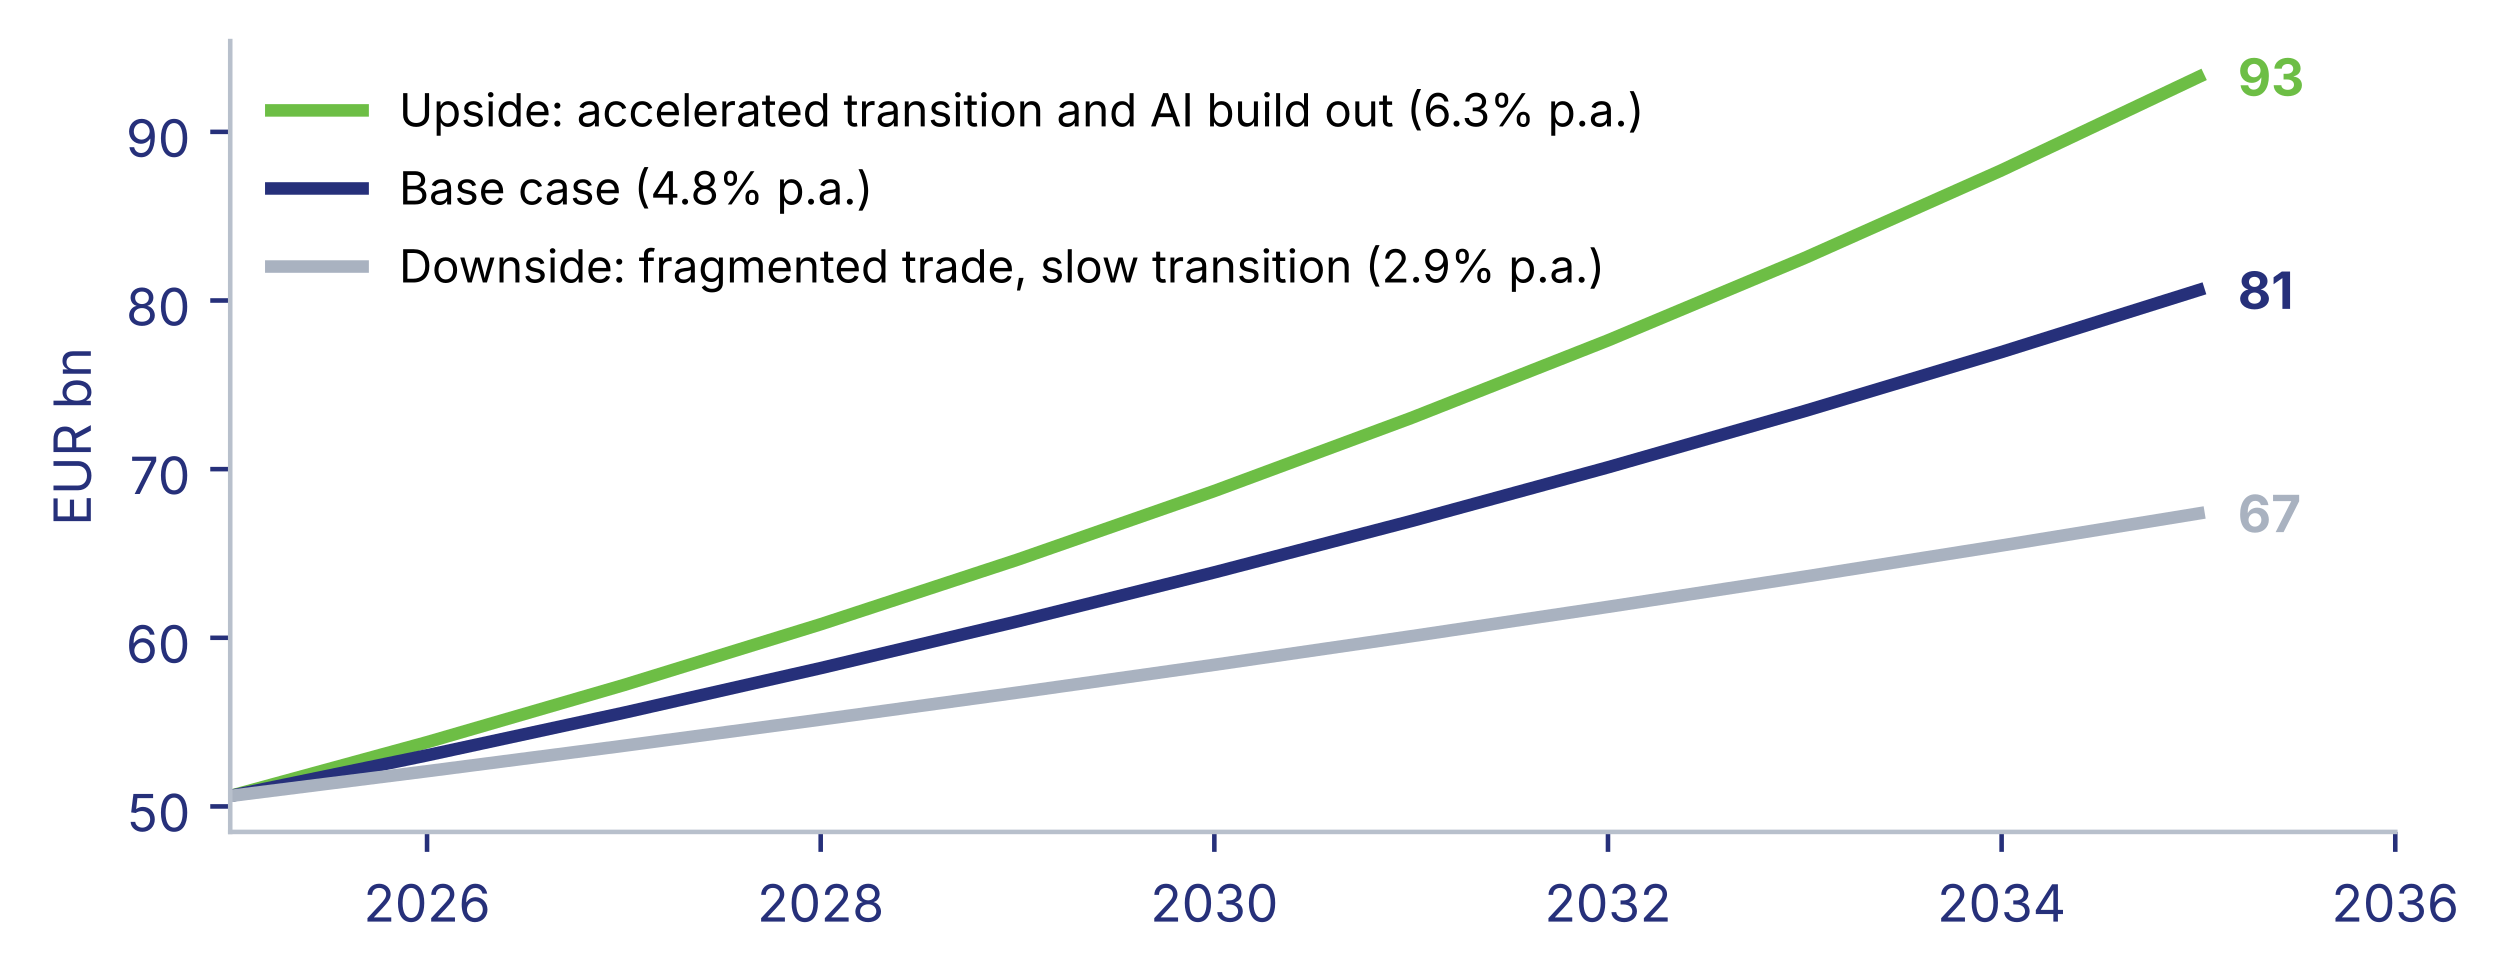
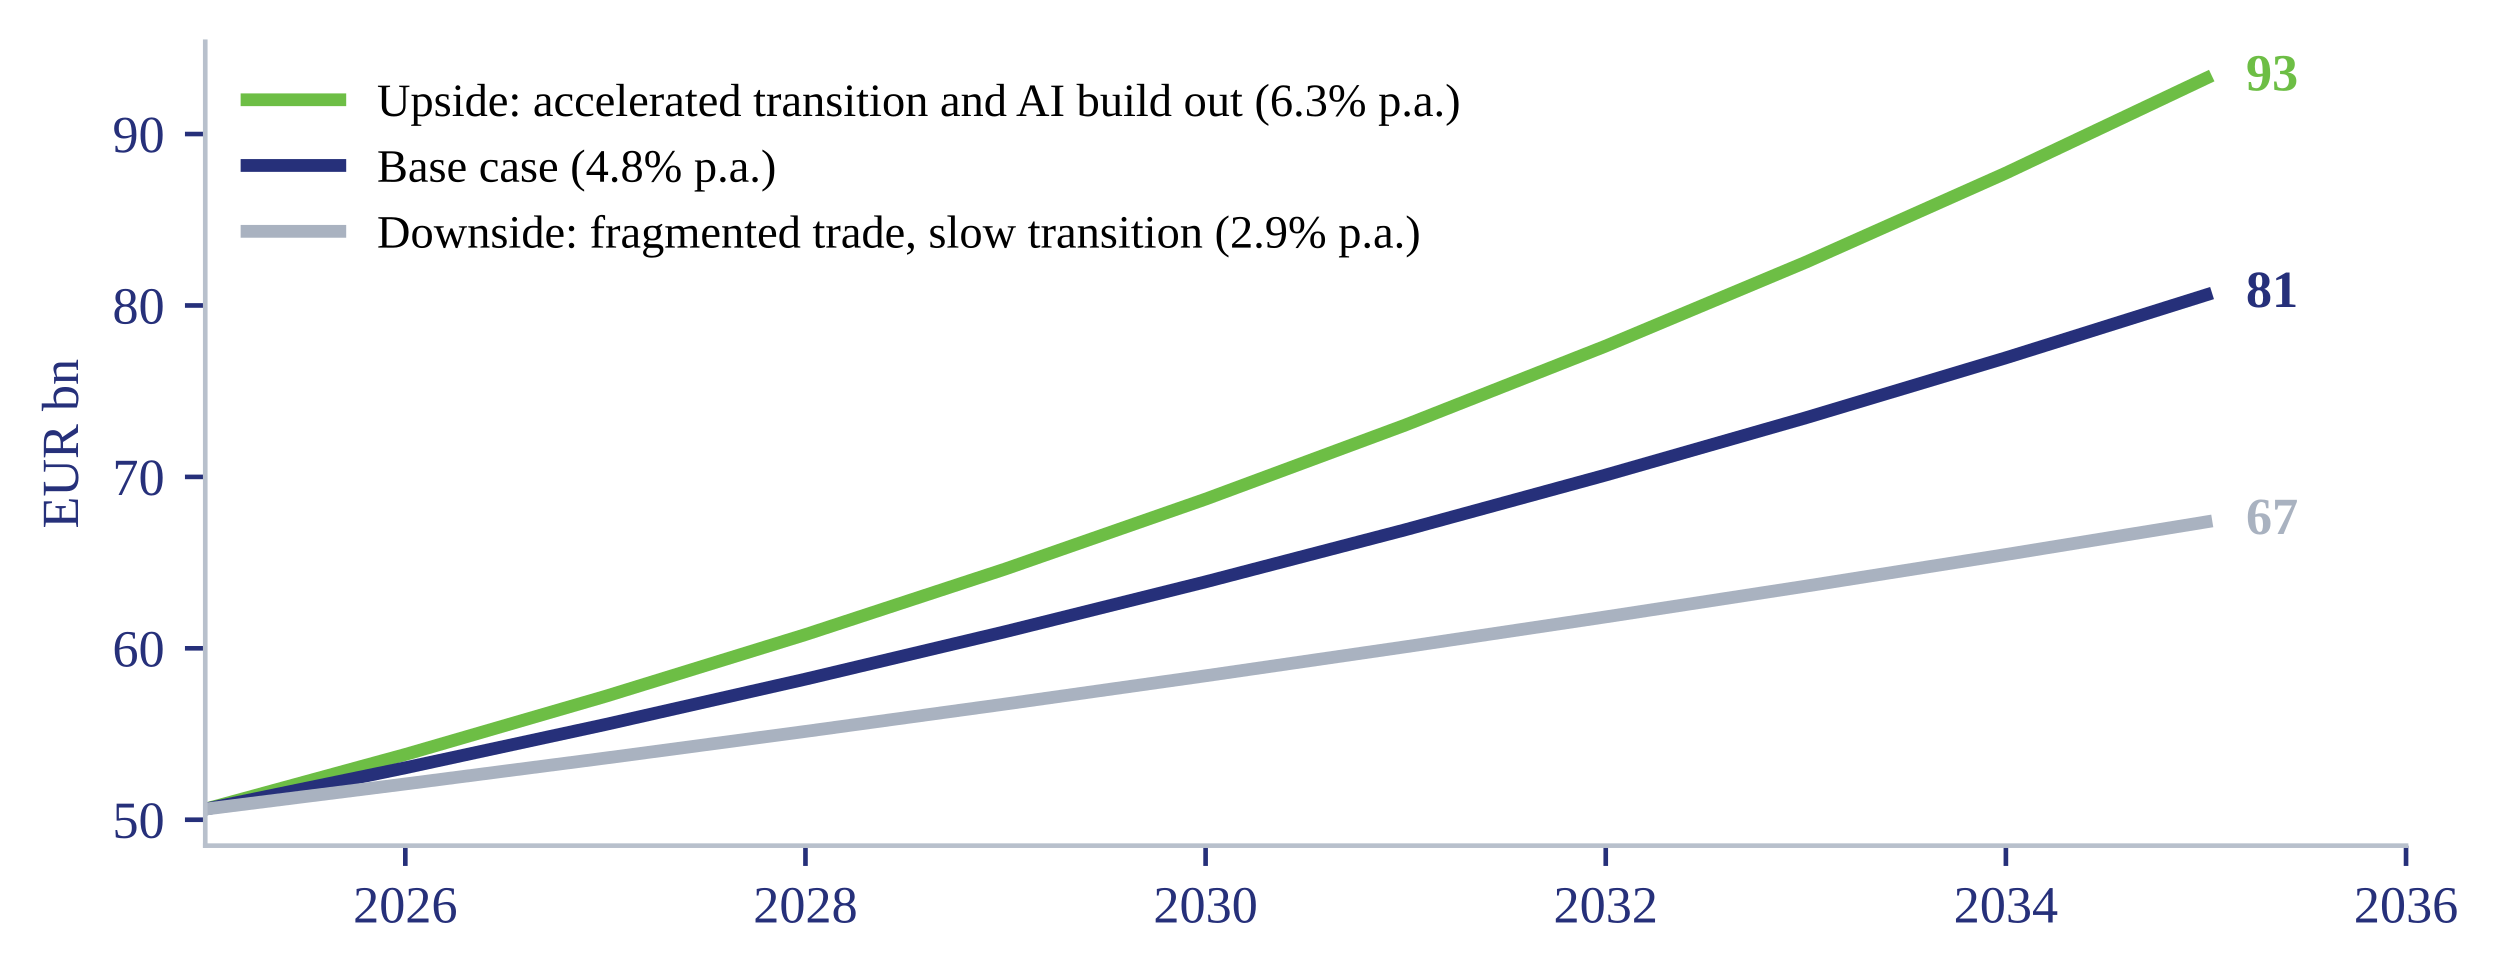
- <svg xmlns="http://www.w3.org/2000/svg" xmlns:xlink="http://www.w3.org/1999/xlink" width="438.143pt" height="170.89pt" viewBox="0 0 438.143 170.89" version="1.1">
+ <svg xmlns="http://www.w3.org/2000/svg" xmlns:xlink="http://www.w3.org/1999/xlink" width="431.028pt" height="168.183pt" viewBox="0 0 431.028 168.183" version="1.1">
  <defs>
    <style type="text/css">*{stroke-linejoin: round; stroke-linecap: butt}</style>
  </defs>
  <g id="figure_1">
    <g id="patch_1">
-       <path d="M 0 170.89  L 438.143 170.89  L 438.143 0  L 0 0  L 0 170.89  z " style="fill: none" />
+       <path d="M 0 168.183  L 431.028 168.183  L 431.028 0  L 0 0  L 0 168.183  z " style="fill: none" />
    </g>
    <g id="axes_1">
      <g id="patch_2">
-         <path d="M 40.349 145.8  L 419.789 145.8  L 419.789 7.2  L 40.349 7.2  L 40.349 145.8  z " style="fill: none" />
+         <path d="M 35.388 145.8  L 414.828 145.8  L 414.828 7.2  L 35.388 7.2  L 35.388 145.8  z " style="fill: none" />
      </g>
      <g id="matplotlib.axis_1">
        <g id="xtick_1">
          <g id="line2d_1">
            <defs>
-               <path id="m2cc38c3b2b" d="M 0 0  L 0 3.5  " style="stroke: #26307a; stroke-width: 0.8" />
+               <path id="m9af906f353" d="M 0 0  L 0 3.5  " style="stroke: #26307a; stroke-width: 0.8" />
            </defs>
            <g>
-               <use xlink:href="#m2cc38c3b2b" x="74.844" y="145.8" style="fill: #26307a; stroke: #26307a; stroke-width: 0.8" />
+               <use xlink:href="#m9af906f353" x="69.882" y="145.8" style="fill: #26307a; stroke: #26307a; stroke-width: 0.8" />
            </g>
          </g>
          <g id="text_1">
-             <text style="font-size: 9px; font-family: 'Inter'; text-anchor: middle; fill: #26307a" x="74.844" y="161.519" transform="rotate(-0 74.84404 161.5188)">2026</text>
+             <text style="font-size: 9px; font-family: 'Liberation Serif'; text-anchor: middle; fill: #26307a" x="69.882" y="159.04" transform="rotate(-0 69.88209 159.0402)">2026</text>
          </g>
        </g>
        <g id="xtick_2">
          <g id="line2d_2">
            <g>
-               <use xlink:href="#m2cc38c3b2b" x="143.833" y="145.8" style="fill: #26307a; stroke: #26307a; stroke-width: 0.8" />
+               <use xlink:href="#m9af906f353" x="138.871" y="145.8" style="fill: #26307a; stroke: #26307a; stroke-width: 0.8" />
            </g>
          </g>
          <g id="text_2">
-             <text style="font-size: 9px; font-family: 'Inter'; text-anchor: middle; fill: #26307a" x="143.833" y="161.519" transform="rotate(-0 143.8331 161.5188)">2028</text>
+             <text style="font-size: 9px; font-family: 'Liberation Serif'; text-anchor: middle; fill: #26307a" x="138.871" y="159.04" transform="rotate(-0 138.8712 159.0402)">2028</text>
          </g>
        </g>
        <g id="xtick_3">
          <g id="line2d_3">
            <g>
-               <use xlink:href="#m2cc38c3b2b" x="212.822" y="145.8" style="fill: #26307a; stroke: #26307a; stroke-width: 0.8" />
+               <use xlink:href="#m9af906f353" x="207.86" y="145.8" style="fill: #26307a; stroke: #26307a; stroke-width: 0.8" />
            </g>
          </g>
          <g id="text_3">
-             <text style="font-size: 9px; font-family: 'Inter'; text-anchor: middle; fill: #26307a" x="212.822" y="161.519" transform="rotate(-0 212.8222 161.5188)">2030</text>
+             <text style="font-size: 9px; font-family: 'Liberation Serif'; text-anchor: middle; fill: #26307a" x="207.86" y="159.04" transform="rotate(-0 207.8603 159.0402)">2030</text>
          </g>
        </g>
        <g id="xtick_4">
          <g id="line2d_4">
            <g>
-               <use xlink:href="#m2cc38c3b2b" x="281.811" y="145.8" style="fill: #26307a; stroke: #26307a; stroke-width: 0.8" />
+               <use xlink:href="#m9af906f353" x="276.849" y="145.8" style="fill: #26307a; stroke: #26307a; stroke-width: 0.8" />
            </g>
          </g>
          <g id="text_4">
-             <text style="font-size: 9px; font-family: 'Inter'; text-anchor: middle; fill: #26307a" x="281.811" y="161.519" transform="rotate(-0 281.8113 161.5188)">2032</text>
+             <text style="font-size: 9px; font-family: 'Liberation Serif'; text-anchor: middle; fill: #26307a" x="276.849" y="159.04" transform="rotate(-0 276.8494 159.0402)">2032</text>
          </g>
        </g>
        <g id="xtick_5">
          <g id="line2d_5">
            <g>
-               <use xlink:href="#m2cc38c3b2b" x="350.8" y="145.8" style="fill: #26307a; stroke: #26307a; stroke-width: 0.8" />
+               <use xlink:href="#m9af906f353" x="345.838" y="145.8" style="fill: #26307a; stroke: #26307a; stroke-width: 0.8" />
            </g>
          </g>
          <g id="text_5">
-             <text style="font-size: 9px; font-family: 'Inter'; text-anchor: middle; fill: #26307a" x="350.8" y="161.519" transform="rotate(-0 350.8004 161.5188)">2034</text>
+             <text style="font-size: 9px; font-family: 'Liberation Serif'; text-anchor: middle; fill: #26307a" x="345.838" y="159.04" transform="rotate(-0 345.8384 159.0402)">2034</text>
          </g>
        </g>
        <g id="xtick_6">
          <g id="line2d_6">
            <g>
-               <use xlink:href="#m2cc38c3b2b" x="419.789" y="145.8" style="fill: #26307a; stroke: #26307a; stroke-width: 0.8" />
+               <use xlink:href="#m9af906f353" x="414.828" y="145.8" style="fill: #26307a; stroke: #26307a; stroke-width: 0.8" />
            </g>
          </g>
          <g id="text_6">
-             <text style="font-size: 9px; font-family: 'Inter'; text-anchor: middle; fill: #26307a" x="419.789" y="161.519" transform="rotate(-0 419.7895 161.5188)">2036</text>
+             <text style="font-size: 9px; font-family: 'Liberation Serif'; text-anchor: middle; fill: #26307a" x="414.828" y="159.04" transform="rotate(-0 414.8275 159.0402)">2036</text>
          </g>
        </g>
      </g>
      <g id="matplotlib.axis_2">
        <g id="ytick_1">
          <g id="line2d_7">
            <defs>
-               <path id="mb2aa42801f" d="M 0 0  L -3.5 0  " style="stroke: #26307a; stroke-width: 0.8" />
+               <path id="m77b59d276d" d="M 0 0  L -3.5 0  " style="stroke: #26307a; stroke-width: 0.8" />
            </defs>
            <g>
-               <use xlink:href="#mb2aa42801f" x="40.349" y="141.332" style="fill: #26307a; stroke: #26307a; stroke-width: 0.8" />
+               <use xlink:href="#m77b59d276d" x="35.388" y="141.332" style="fill: #26307a; stroke: #26307a; stroke-width: 0.8" />
            </g>
          </g>
          <g id="text_7">
-             <text style="font-size: 9px; font-family: 'Inter'; text-anchor: end; fill: #26307a" x="33.349" y="145.692" transform="rotate(-0 33.34949 145.6915)">50</text>
+             <text style="font-size: 9px; font-family: 'Liberation Serif'; text-anchor: end; fill: #26307a" x="28.388" y="144.452" transform="rotate(-0 28.38754 144.4523)">50</text>
          </g>
        </g>
        <g id="ytick_2">
          <g id="line2d_8">
            <g>
-               <use xlink:href="#mb2aa42801f" x="40.349" y="111.776" style="fill: #26307a; stroke: #26307a; stroke-width: 0.8" />
+               <use xlink:href="#m77b59d276d" x="35.388" y="111.776" style="fill: #26307a; stroke: #26307a; stroke-width: 0.8" />
            </g>
          </g>
          <g id="text_8">
-             <text style="font-size: 9px; font-family: 'Inter'; text-anchor: end; fill: #26307a" x="33.349" y="116.136" transform="rotate(-0 33.34949 116.1357)">60</text>
+             <text style="font-size: 9px; font-family: 'Liberation Serif'; text-anchor: end; fill: #26307a" x="28.388" y="114.896" transform="rotate(-0 28.38754 114.8965)">60</text>
          </g>
        </g>
        <g id="ytick_3">
          <g id="line2d_9">
            <g>
-               <use xlink:href="#mb2aa42801f" x="40.349" y="82.221" style="fill: #26307a; stroke: #26307a; stroke-width: 0.8" />
+               <use xlink:href="#m77b59d276d" x="35.388" y="82.221" style="fill: #26307a; stroke: #26307a; stroke-width: 0.8" />
            </g>
          </g>
          <g id="text_9">
-             <text style="font-size: 9px; font-family: 'Inter'; text-anchor: end; fill: #26307a" x="33.349" y="86.58" transform="rotate(-0 33.34949 86.57989)">70</text>
+             <text style="font-size: 9px; font-family: 'Liberation Serif'; text-anchor: end; fill: #26307a" x="28.388" y="85.341" transform="rotate(-0 28.38754 85.34064)">70</text>
          </g>
        </g>
        <g id="ytick_4">
          <g id="line2d_10">
            <g>
-               <use xlink:href="#mb2aa42801f" x="40.349" y="52.665" style="fill: #26307a; stroke: #26307a; stroke-width: 0.8" />
+               <use xlink:href="#m77b59d276d" x="35.388" y="52.665" style="fill: #26307a; stroke: #26307a; stroke-width: 0.8" />
            </g>
          </g>
          <g id="text_10">
-             <text style="font-size: 9px; font-family: 'Inter'; text-anchor: end; fill: #26307a" x="33.349" y="57.024" transform="rotate(-0 33.34949 57.02407)">80</text>
+             <text style="font-size: 9px; font-family: 'Liberation Serif'; text-anchor: end; fill: #26307a" x="28.388" y="55.785" transform="rotate(-0 28.38754 55.78481)">80</text>
          </g>
        </g>
        <g id="ytick_5">
          <g id="line2d_11">
            <g>
-               <use xlink:href="#mb2aa42801f" x="40.349" y="23.109" style="fill: #26307a; stroke: #26307a; stroke-width: 0.8" />
+               <use xlink:href="#m77b59d276d" x="35.388" y="23.109" style="fill: #26307a; stroke: #26307a; stroke-width: 0.8" />
            </g>
          </g>
          <g id="text_11">
-             <text style="font-size: 9px; font-family: 'Inter'; text-anchor: end; fill: #26307a" x="33.349" y="27.468" transform="rotate(-0 33.34949 27.46825)">90</text>
+             <text style="font-size: 9px; font-family: 'Liberation Serif'; text-anchor: end; fill: #26307a" x="28.388" y="26.229" transform="rotate(-0 28.38754 26.22899)">90</text>
          </g>
        </g>
        <g id="text_12">
-           <text style="font-size: 9px; font-family: 'Inter'; text-anchor: middle; fill: #26307a" x="15.919" y="76.5" transform="rotate(-90 15.91875 76.5)">EUR bn</text>
+           <text style="font-size: 9px; font-family: 'Liberation Serif'; text-anchor: middle; fill: #26307a" x="13.445" y="76.5" transform="rotate(-90 13.44516 76.5)">EUR bn</text>
        </g>
      </g>
      <g id="line2d_12">
-         <path d="M 40.349 139.5  L 74.844 130.074  L 109.339 120.055  L 143.833 109.405  L 178.328 98.083  L 212.822 86.048  L 247.317 73.255  L 281.811 59.656  L 316.306 45.201  L 350.8 29.834  L 385.295 13.5  " clip-path="url(#pf29568210a)" style="fill: none; stroke: #6dbe45; stroke-width: 2.2; stroke-linecap: square" />
+         <path d="M 35.388 139.5  L 69.882 130.074  L 104.377 120.055  L 138.871 109.405  L 173.366 98.083  L 207.86 86.048  L 242.355 73.255  L 276.849 59.656  L 311.344 45.201  L 345.838 29.834  L 380.333 13.5  " clip-path="url(#p4b74a166af)" style="fill: none; stroke: #6dbe45; stroke-width: 2.2; stroke-linecap: square" />
      </g>
      <g id="line2d_13">
-         <path d="M 40.349 139.5  L 74.844 132.374  L 109.339 124.909  L 143.833 117.088  L 178.328 108.894  L 212.822 100.311  L 247.317 91.318  L 281.811 81.897  L 316.306 72.028  L 350.8 61.688  L 385.295 50.856  " clip-path="url(#pf29568210a)" style="fill: none; stroke: #26307a; stroke-width: 2.2; stroke-linecap: square" />
+         <path d="M 35.388 139.5  L 69.882 132.374  L 104.377 124.909  L 138.871 117.088  L 173.366 108.894  L 207.86 100.311  L 242.355 91.318  L 276.849 81.897  L 311.344 72.028  L 345.838 61.688  L 380.333 50.856  " clip-path="url(#p4b74a166af)" style="fill: none; stroke: #26307a; stroke-width: 2.2; stroke-linecap: square" />
      </g>
      <g id="line2d_14">
-         <path d="M 40.349 139.5  L 74.844 135.161  L 109.339 130.697  L 143.833 126.103  L 178.328 121.375  L 212.822 116.511  L 247.317 111.506  L 281.811 106.355  L 316.306 101.055  L 350.8 95.602  L 385.295 89.99  " clip-path="url(#pf29568210a)" style="fill: none; stroke: #a9b2c0; stroke-width: 2.2; stroke-linecap: square" />
+         <path d="M 35.388 139.5  L 69.882 135.161  L 104.377 130.697  L 138.871 126.103  L 173.366 121.375  L 207.86 116.511  L 242.355 111.506  L 276.849 106.355  L 311.344 101.055  L 345.838 95.602  L 380.333 89.99  " clip-path="url(#p4b74a166af)" style="fill: none; stroke: #a9b2c0; stroke-width: 2.2; stroke-linecap: square" />
      </g>
      <g id="patch_3">
-         <path d="M 40.349 145.8  L 40.349 7.2  " style="fill: none; stroke: #b8c0cc; stroke-width: 0.8; stroke-linejoin: miter; stroke-linecap: square" />
+         <path d="M 35.388 145.8  L 35.388 7.2  " style="fill: none; stroke: #b8c0cc; stroke-width: 0.8; stroke-linejoin: miter; stroke-linecap: square" />
      </g>
      <g id="patch_4">
-         <path d="M 40.349 145.8  L 419.789 145.8  " style="fill: none; stroke: #b8c0cc; stroke-width: 0.8; stroke-linejoin: miter; stroke-linecap: square" />
+         <path d="M 35.388 145.8  L 414.828 145.8  " style="fill: none; stroke: #b8c0cc; stroke-width: 0.8; stroke-linejoin: miter; stroke-linecap: square" />
      </g>
      <g id="text_13">
-         <text style="font-weight: 700; font-size: 9px; font-family: 'Inter'; text-anchor: start; fill: #6dbe45" x="392.194" y="16.774" transform="rotate(-0 392.1939 16.77393)">93</text>
+         <text style="font-weight: 700; font-size: 9px; font-family: 'Liberation Serif'; text-anchor: start; fill: #6dbe45" x="387.232" y="15.576" transform="rotate(-0 387.2319 15.57642)">93</text>
      </g>
      <g id="text_14">
-         <text style="font-weight: 700; font-size: 9px; font-family: 'Inter'; text-anchor: start; fill: #26307a" x="392.194" y="54.13" transform="rotate(-0 392.1939 54.12976)">81</text>
+         <text style="font-weight: 700; font-size: 9px; font-family: 'Liberation Serif'; text-anchor: start; fill: #26307a" x="387.232" y="52.932" transform="rotate(-0 387.2319 52.93225)">81</text>
      </g>
      <g id="text_15">
-         <text style="font-weight: 700; font-size: 9px; font-family: 'Inter'; text-anchor: start; fill: #a9b2c0" x="392.194" y="93.264" transform="rotate(-0 392.1939 93.26374)">67</text>
+         <text style="font-weight: 700; font-size: 9px; font-family: 'Liberation Serif'; text-anchor: start; fill: #a9b2c0" x="387.232" y="92.066" transform="rotate(-0 387.2319 92.06623)">67</text>
      </g>
      <g id="legend_1">
        <g id="line2d_15">
-           <path d="M 47.549 19.35  L 55.549 19.35  L 63.549 19.35  " style="fill: none; stroke: #6dbe45; stroke-width: 2.2; stroke-linecap: square" />
+           <path d="M 42.588 17.2  L 50.588 17.2  L 58.588 17.2  " style="fill: none; stroke: #6dbe45; stroke-width: 2.2; stroke-linecap: square" />
        </g>
        <g id="text_16">
-           <text style="font-size: 8px; font-family: 'Inter'; text-anchor: start" x="69.949" y="22.15" transform="rotate(-0 69.94949 22.15)">Upside: accelerated transition and AI build out (6.3% p.a.)</text>
+           <text style="font-size: 8px; font-family: 'Liberation Serif'; text-anchor: start" x="64.988" y="20" transform="rotate(-0 64.98754 20)">Upside: accelerated transition and AI build out (6.3% p.a.)</text>
        </g>
        <g id="line2d_16">
-           <path d="M 47.549 33.03  L 55.549 33.03  L 63.549 33.03  " style="fill: none; stroke: #26307a; stroke-width: 2.2; stroke-linecap: square" />
+           <path d="M 42.588 28.527  L 50.588 28.527  L 58.588 28.527  " style="fill: none; stroke: #26307a; stroke-width: 2.2; stroke-linecap: square" />
        </g>
        <g id="text_17">
-           <text style="font-size: 8px; font-family: 'Inter'; text-anchor: start" x="69.949" y="35.83" transform="rotate(-0 69.94949 35.82969)">Base case (4.8% p.a.)</text>
+           <text style="font-size: 8px; font-family: 'Liberation Serif'; text-anchor: start" x="64.988" y="31.327" transform="rotate(-0 64.98754 31.32656)">Base case (4.8% p.a.)</text>
        </g>
        <g id="line2d_17">
-           <path d="M 47.549 46.709  L 55.549 46.709  L 63.549 46.709  " style="fill: none; stroke: #a9b2c0; stroke-width: 2.2; stroke-linecap: square" />
+           <path d="M 42.588 39.886  L 50.588 39.886  L 58.588 39.886  " style="fill: none; stroke: #a9b2c0; stroke-width: 2.2; stroke-linecap: square" />
        </g>
        <g id="text_18">
-           <text style="font-size: 8px; font-family: 'Inter'; text-anchor: start" x="69.949" y="49.509" transform="rotate(-0 69.94949 49.50937)">Downside: fragmented trade, slow transition (2.9% p.a.)</text>
+           <text style="font-size: 8px; font-family: 'Liberation Serif'; text-anchor: start" x="64.988" y="42.686" transform="rotate(-0 64.98754 42.68563)">Downside: fragmented trade, slow transition (2.9% p.a.)</text>
        </g>
      </g>
    </g>
  </g>
  <defs>
-     <clipPath id="pf29568210a">
-       <rect x="40.349" y="7.2" width="379.44" height="138.6" />
+     <clipPath id="p4b74a166af">
+       <rect x="35.388" y="7.2" width="379.44" height="138.6" />
    </clipPath>
  </defs>
</svg>
